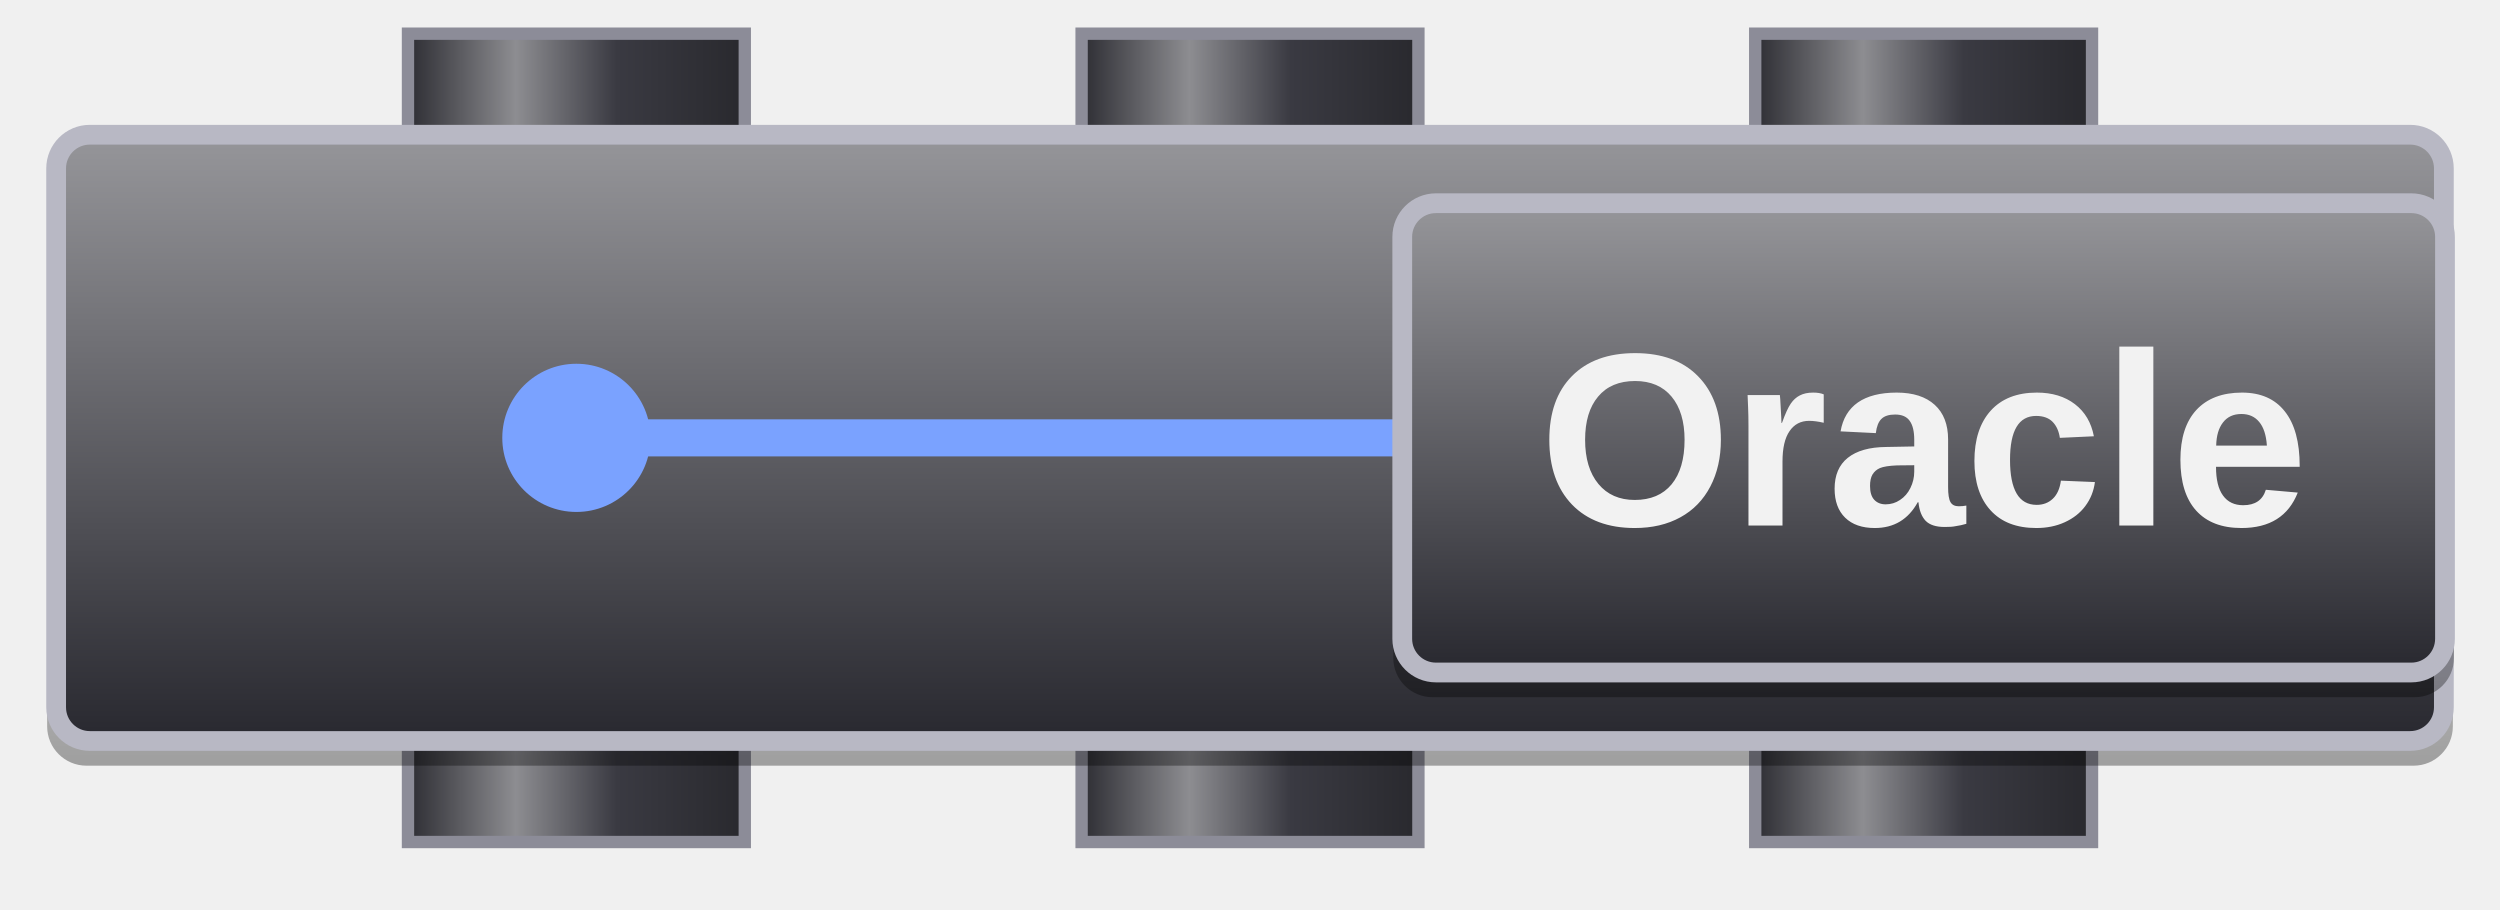
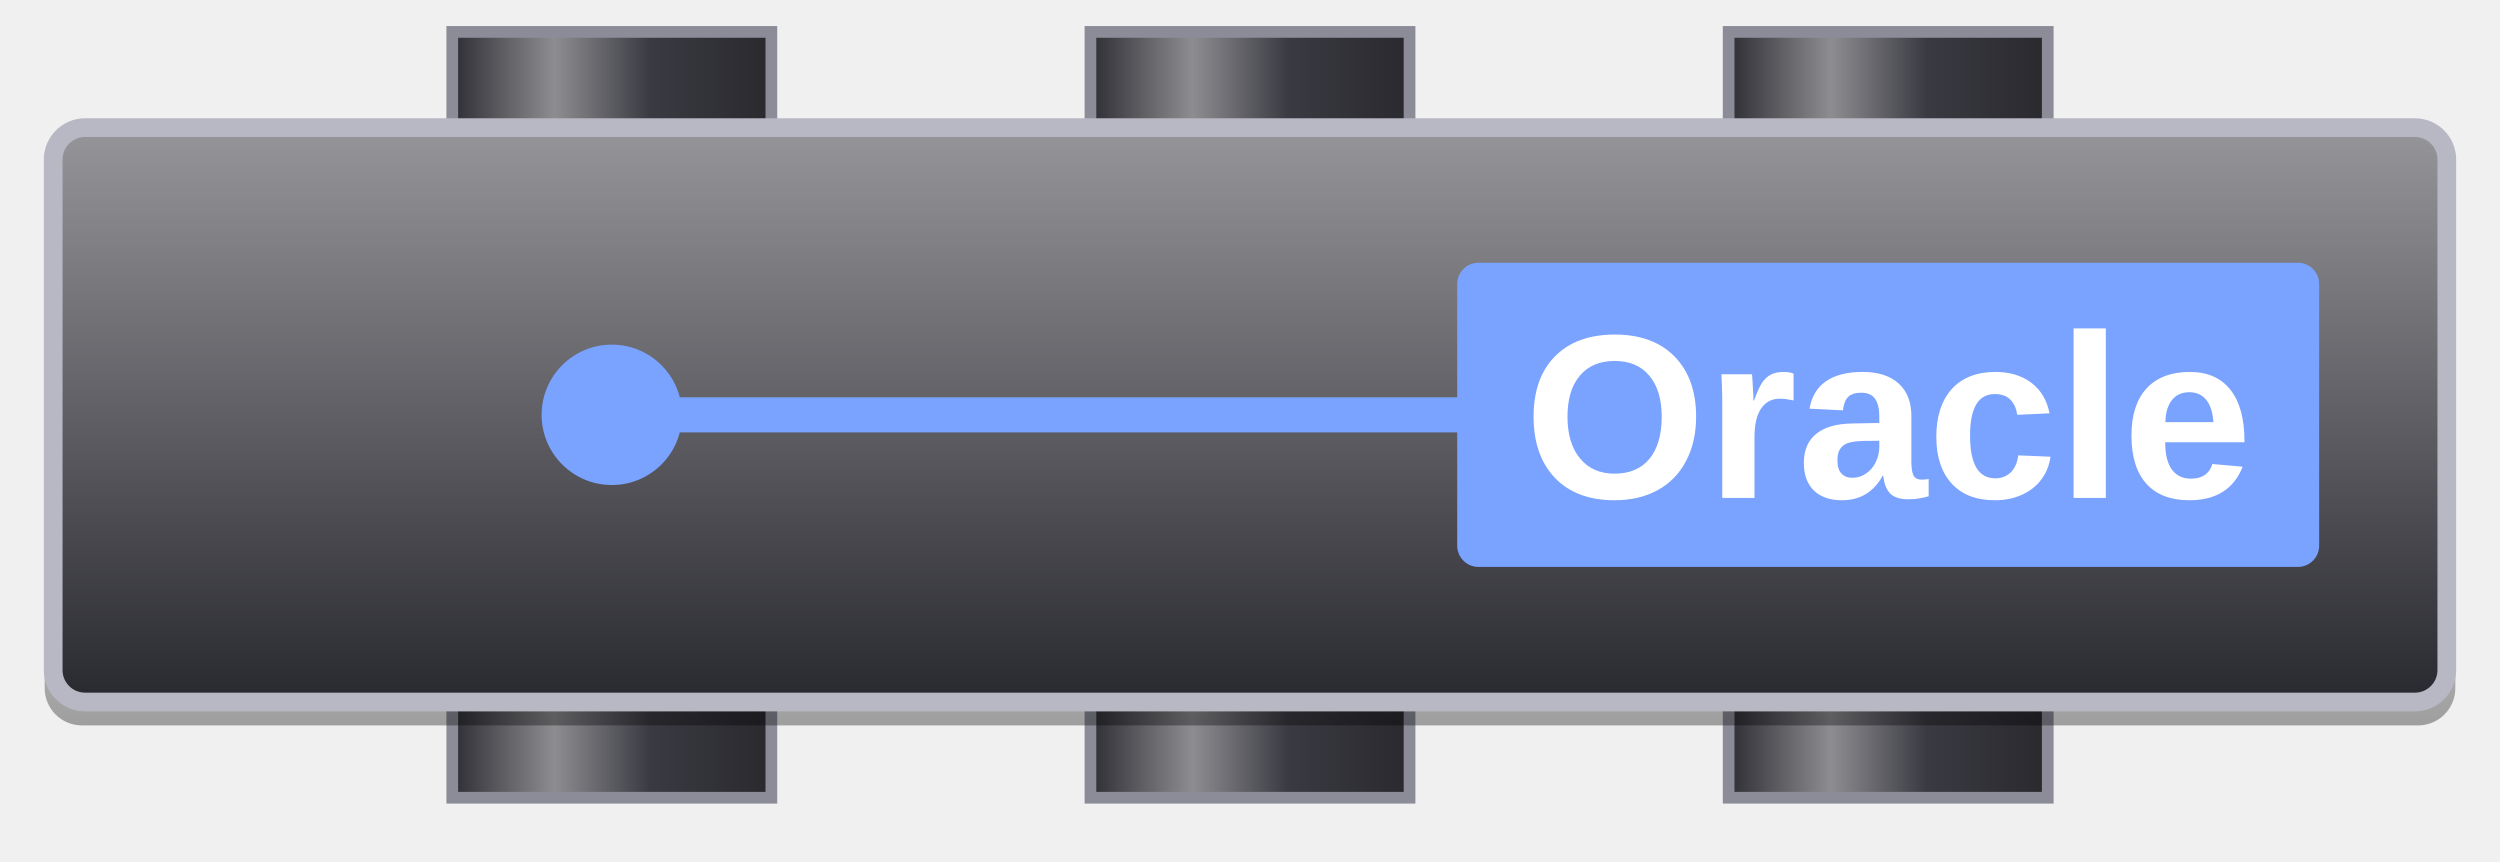
- <svg xmlns="http://www.w3.org/2000/svg" viewBox="-51.339 -3 222.677 81" width="222.677" height="81" shape-rendering="geometricPrecision">
+ <svg xmlns="http://www.w3.org/2000/svg" viewBox="-57.52 -3 235.039 81" width="235.039" height="81" shape-rendering="geometricPrecision">
  <defs>
    <linearGradient id="ms-pipe" x1="0" y1="0" x2="1" y2="0">
      <stop offset="0%" stop-color="#2d2d33" />
      <stop offset="32%" stop-color="#8d8d91" />
      <stop offset="62%" stop-color="#3a3a42" />
      <stop offset="100%" stop-color="#29292e" />
    </linearGradient>
    <linearGradient id="ms-gate" x1="0" y1="0" x2="0" y2="1">
      <stop offset="0%" stop-color="#96969a" />
      <stop offset="100%" stop-color="#28282f" />
    </linearGradient>
    <linearGradient id="ms-shadow" x1="0" y1="0" x2="0" y2="1">
      <stop offset="0%" stop-color="#000000" stop-opacity="0" />
      <stop offset="55%" stop-color="#000000" stop-opacity="0.119" />
      <stop offset="100%" stop-color="#000000" stop-opacity="0.34" />
    </linearGradient>
    <linearGradient id="ms-qubit-shadow" x1="0" y1="0" x2="0" y2="1">
      <stop offset="0%" stop-color="#000000" stop-opacity="0" />
      <stop offset="55%" stop-color="#000000" stop-opacity="0.105" />
      <stop offset="100%" stop-color="#000000" stop-opacity="0.3" />
    </linearGradient>
    <radialGradient id="ms-qubit-lit" cx="0.34" cy="0.27" r="0.78">
      <stop offset="0%" stop-color="#ffffff" stop-opacity="0.46" />
      <stop offset="45%" stop-color="#ffffff" stop-opacity="0.11" />
      <stop offset="100%" stop-color="#ffffff" stop-opacity="0" />
    </radialGradient>
    <radialGradient id="ms-qubit-dim" cx="0.35" cy="0.28" r="0.85">
      <stop offset="0%" stop-color="#000000" stop-opacity="0" />
      <stop offset="58%" stop-color="#000000" stop-opacity="0.05" />
      <stop offset="100%" stop-color="#000000" stop-opacity="0.21" />
    </radialGradient>
  </defs>
  <g>
    <g data-key="pipe:1:n0">
      <rect x="-15" y="0" width="30" height="9" fill="url(#ms-pipe)" stroke="#8c8c98" stroke-width="1.1" />
    </g>
    <g data-key="pipe:1:controlled@1-3#0">
      <rect x="-15" y="63" width="30" height="9" fill="url(#ms-pipe)" stroke="#8c8c98" stroke-width="1.1" />
    </g>
    <g data-key="pipe:2:n0">
      <rect x="45" y="0" width="30" height="9" fill="url(#ms-pipe)" stroke="#8c8c98" stroke-width="1.1" />
    </g>
    <g data-key="pipe:2:controlled@1-3#0">
      <rect x="45" y="63" width="30" height="9" fill="url(#ms-pipe)" stroke="#8c8c98" stroke-width="1.1" />
    </g>
    <g data-key="pipe:3:n0">
      <rect x="105" y="0" width="30" height="9" fill="url(#ms-pipe)" stroke="#8c8c98" stroke-width="1.1" />
    </g>
    <g data-key="pipe:3:controlled@1-3#0">
      <rect x="105" y="63" width="30" height="9" fill="url(#ms-pipe)" stroke="#8c8c98" stroke-width="1.1" />
    </g>
    <g data-key="controlled@1-3#0">
-       <rect x="-47.139" y="11.2" width="214.277" height="54" rx="3.5" fill="url(#ms-shadow)" stroke="none" />
-       <rect x="-46.339" y="9" width="212.677" height="54" rx="3" fill="url(#ms-gate)" stroke="#b8b8c4" stroke-width="1.76" />
+       <rect x="-53.32" y="11.2" width="226.639" height="54" rx="3.5" fill="url(#ms-shadow)" stroke="none" />
+       <rect x="-52.52" y="9" width="225.039" height="54" rx="3" fill="url(#ms-gate)" stroke="#b8b8c4" stroke-width="1.76" />
    </g>
    <g data-key="controlled@1-3#0">
-       <line x1="0" y1="36" x2="73.561" y2="36" stroke="#7aa2ff" stroke-width="3.3" stroke-linecap="round" />
+       <line x1="0" y1="36" x2="79.48" y2="36" stroke="#7aa2ff" stroke-width="3.3" stroke-linecap="round" />
    </g>
    <g data-key="controlled@1-3#0">
      <circle cx="0" cy="36" r="6.6" fill="#7aa2ff" />
    </g>
    <g data-key="controlled@1-3#0">
-       <rect x="72.761" y="17.3" width="94.477" height="41.8" rx="3.5" fill="url(#ms-shadow)" stroke="none" />
-       <rect x="73.561" y="15.1" width="92.877" height="41.8" rx="3" fill="url(#ms-gate)" stroke="#b8b8c4" stroke-width="1.76" />
-       <text x="120" y="43.81" text-anchor="middle" font-family="ui-sans-serif, system-ui, -apple-system, 'Helvetica Neue', Arial, sans-serif" font-size="22" font-weight="600" fill="#f2f2f2">Oracle</text>
+       <rect x="79.48" y="21.7" width="81.039" height="28.6" rx="2" fill="#7aa2ff" />
+       <text x="120" y="43.81" text-anchor="middle" font-family="ui-sans-serif, system-ui, -apple-system, 'Helvetica Neue', Arial, sans-serif" font-size="22" font-weight="700" fill="#ffffff">Oracle</text>
    </g>
  </g>
</svg>
